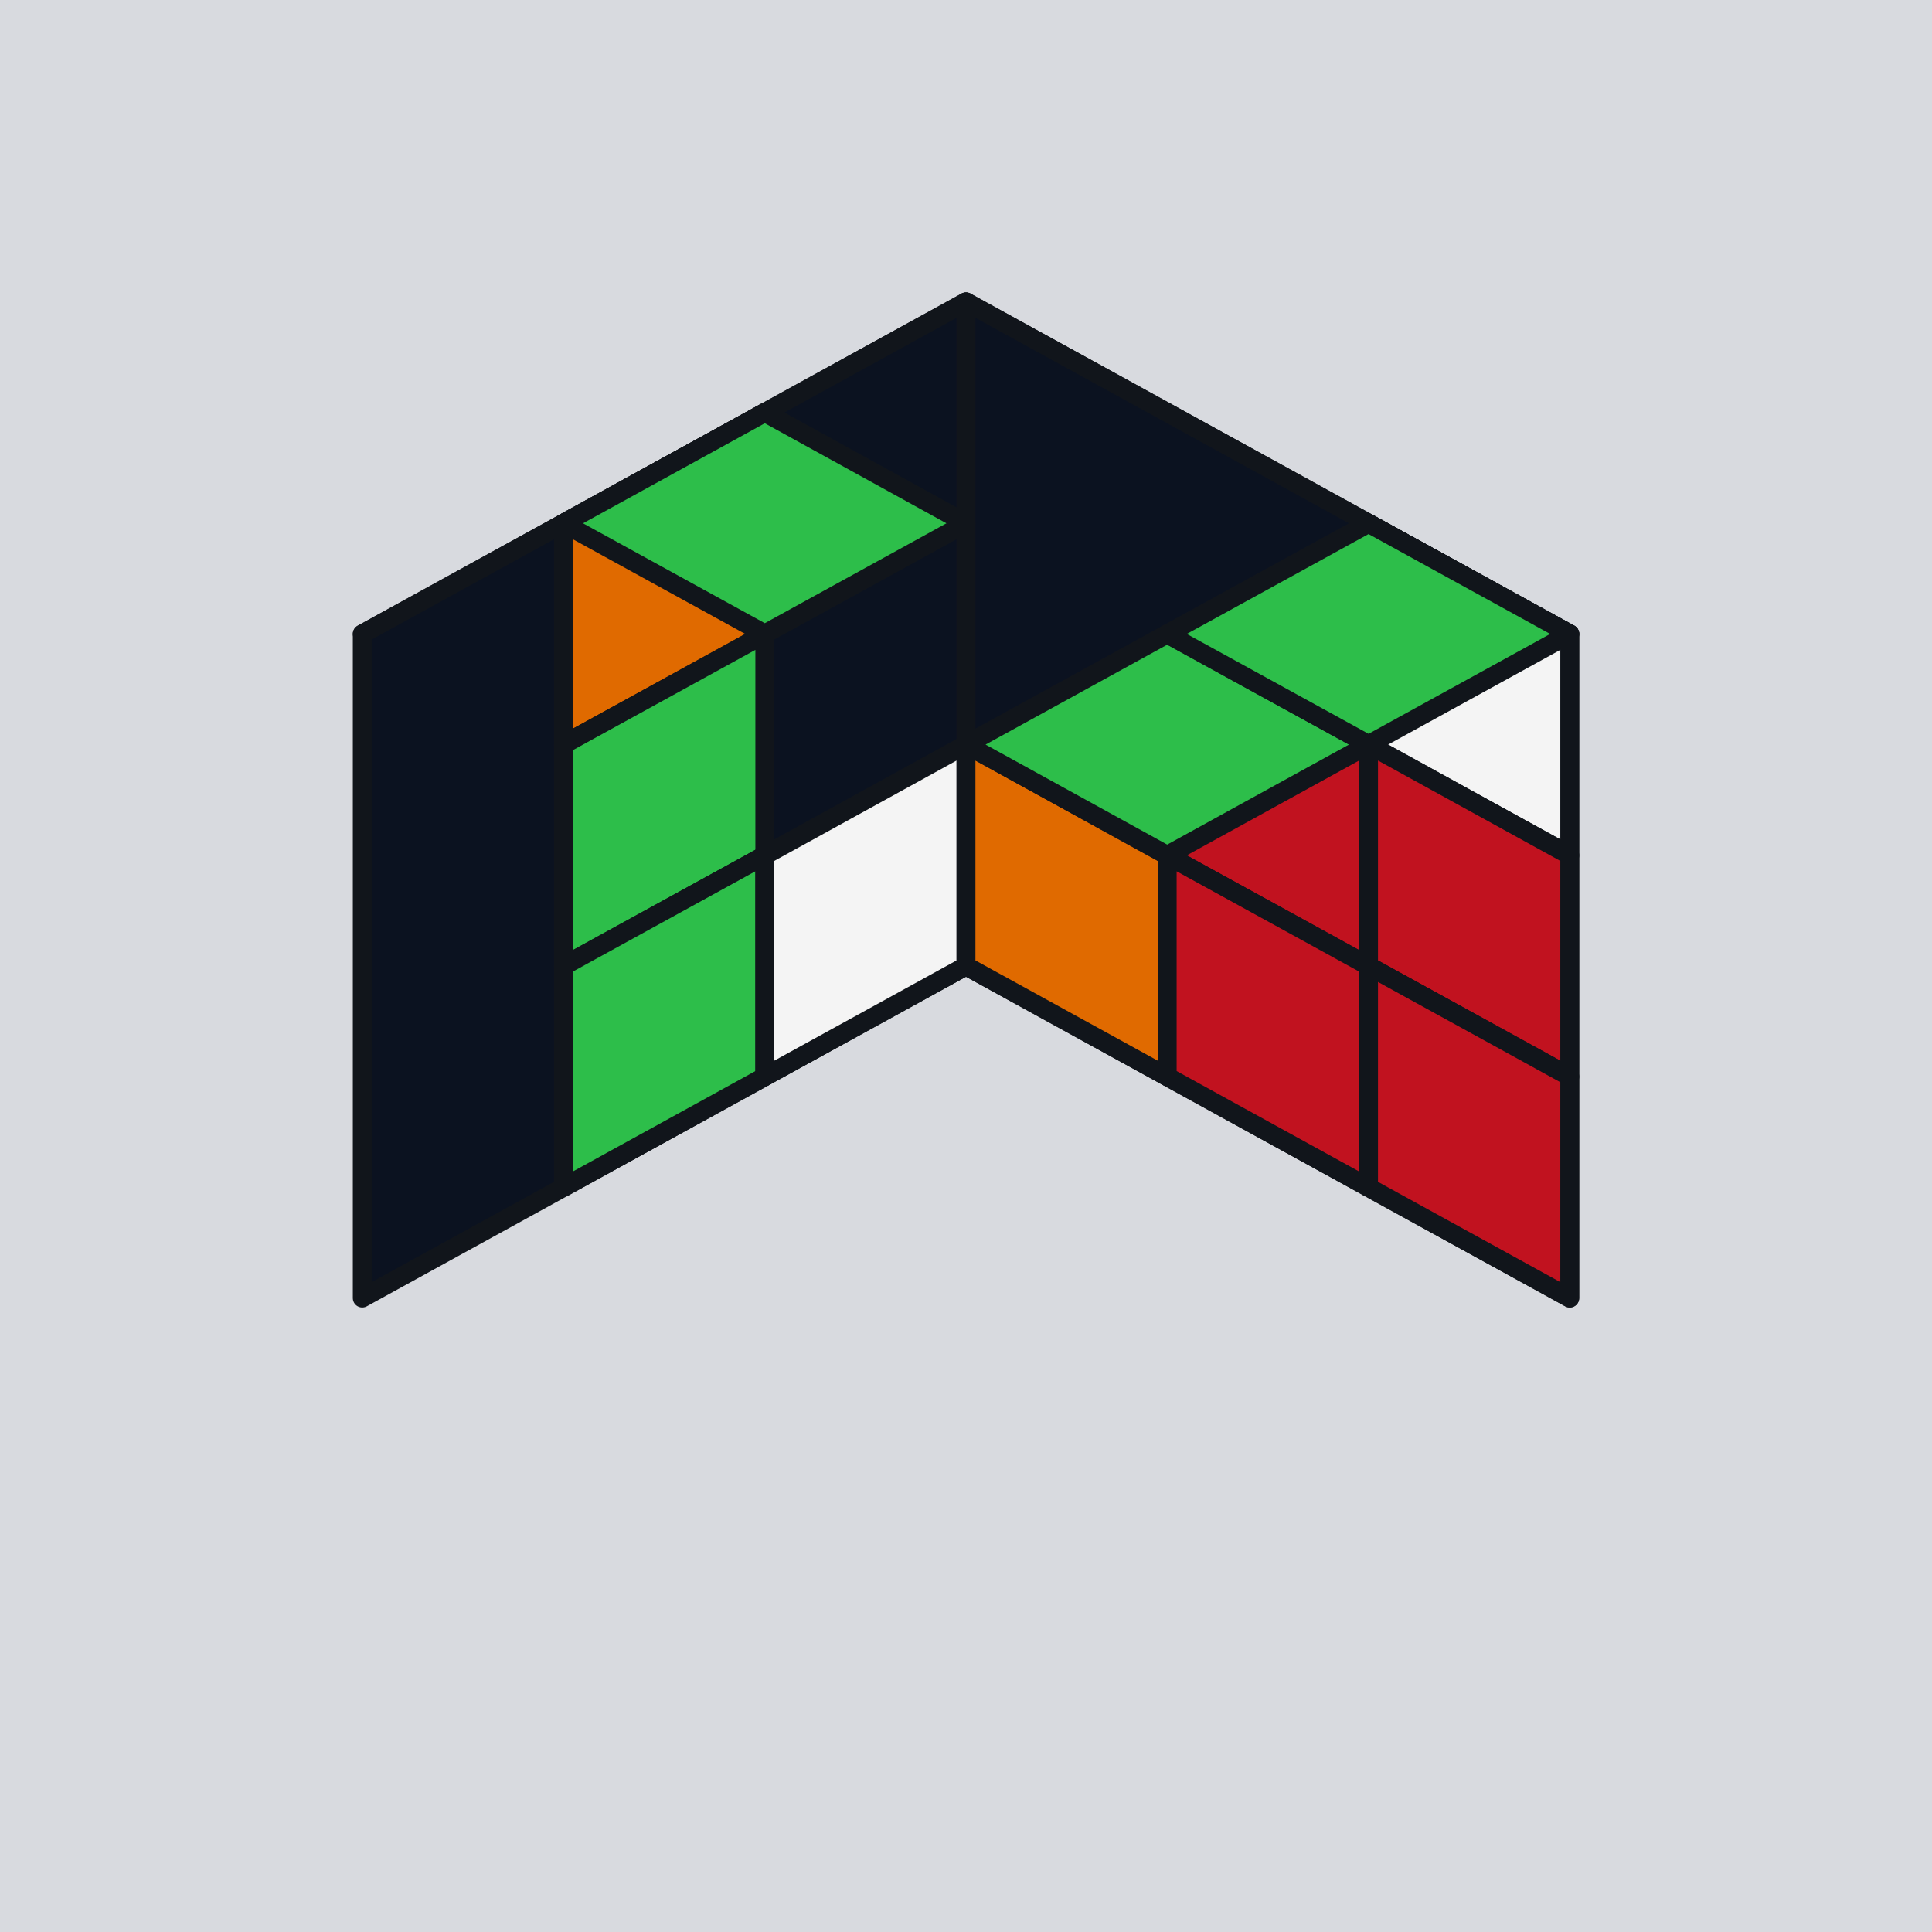
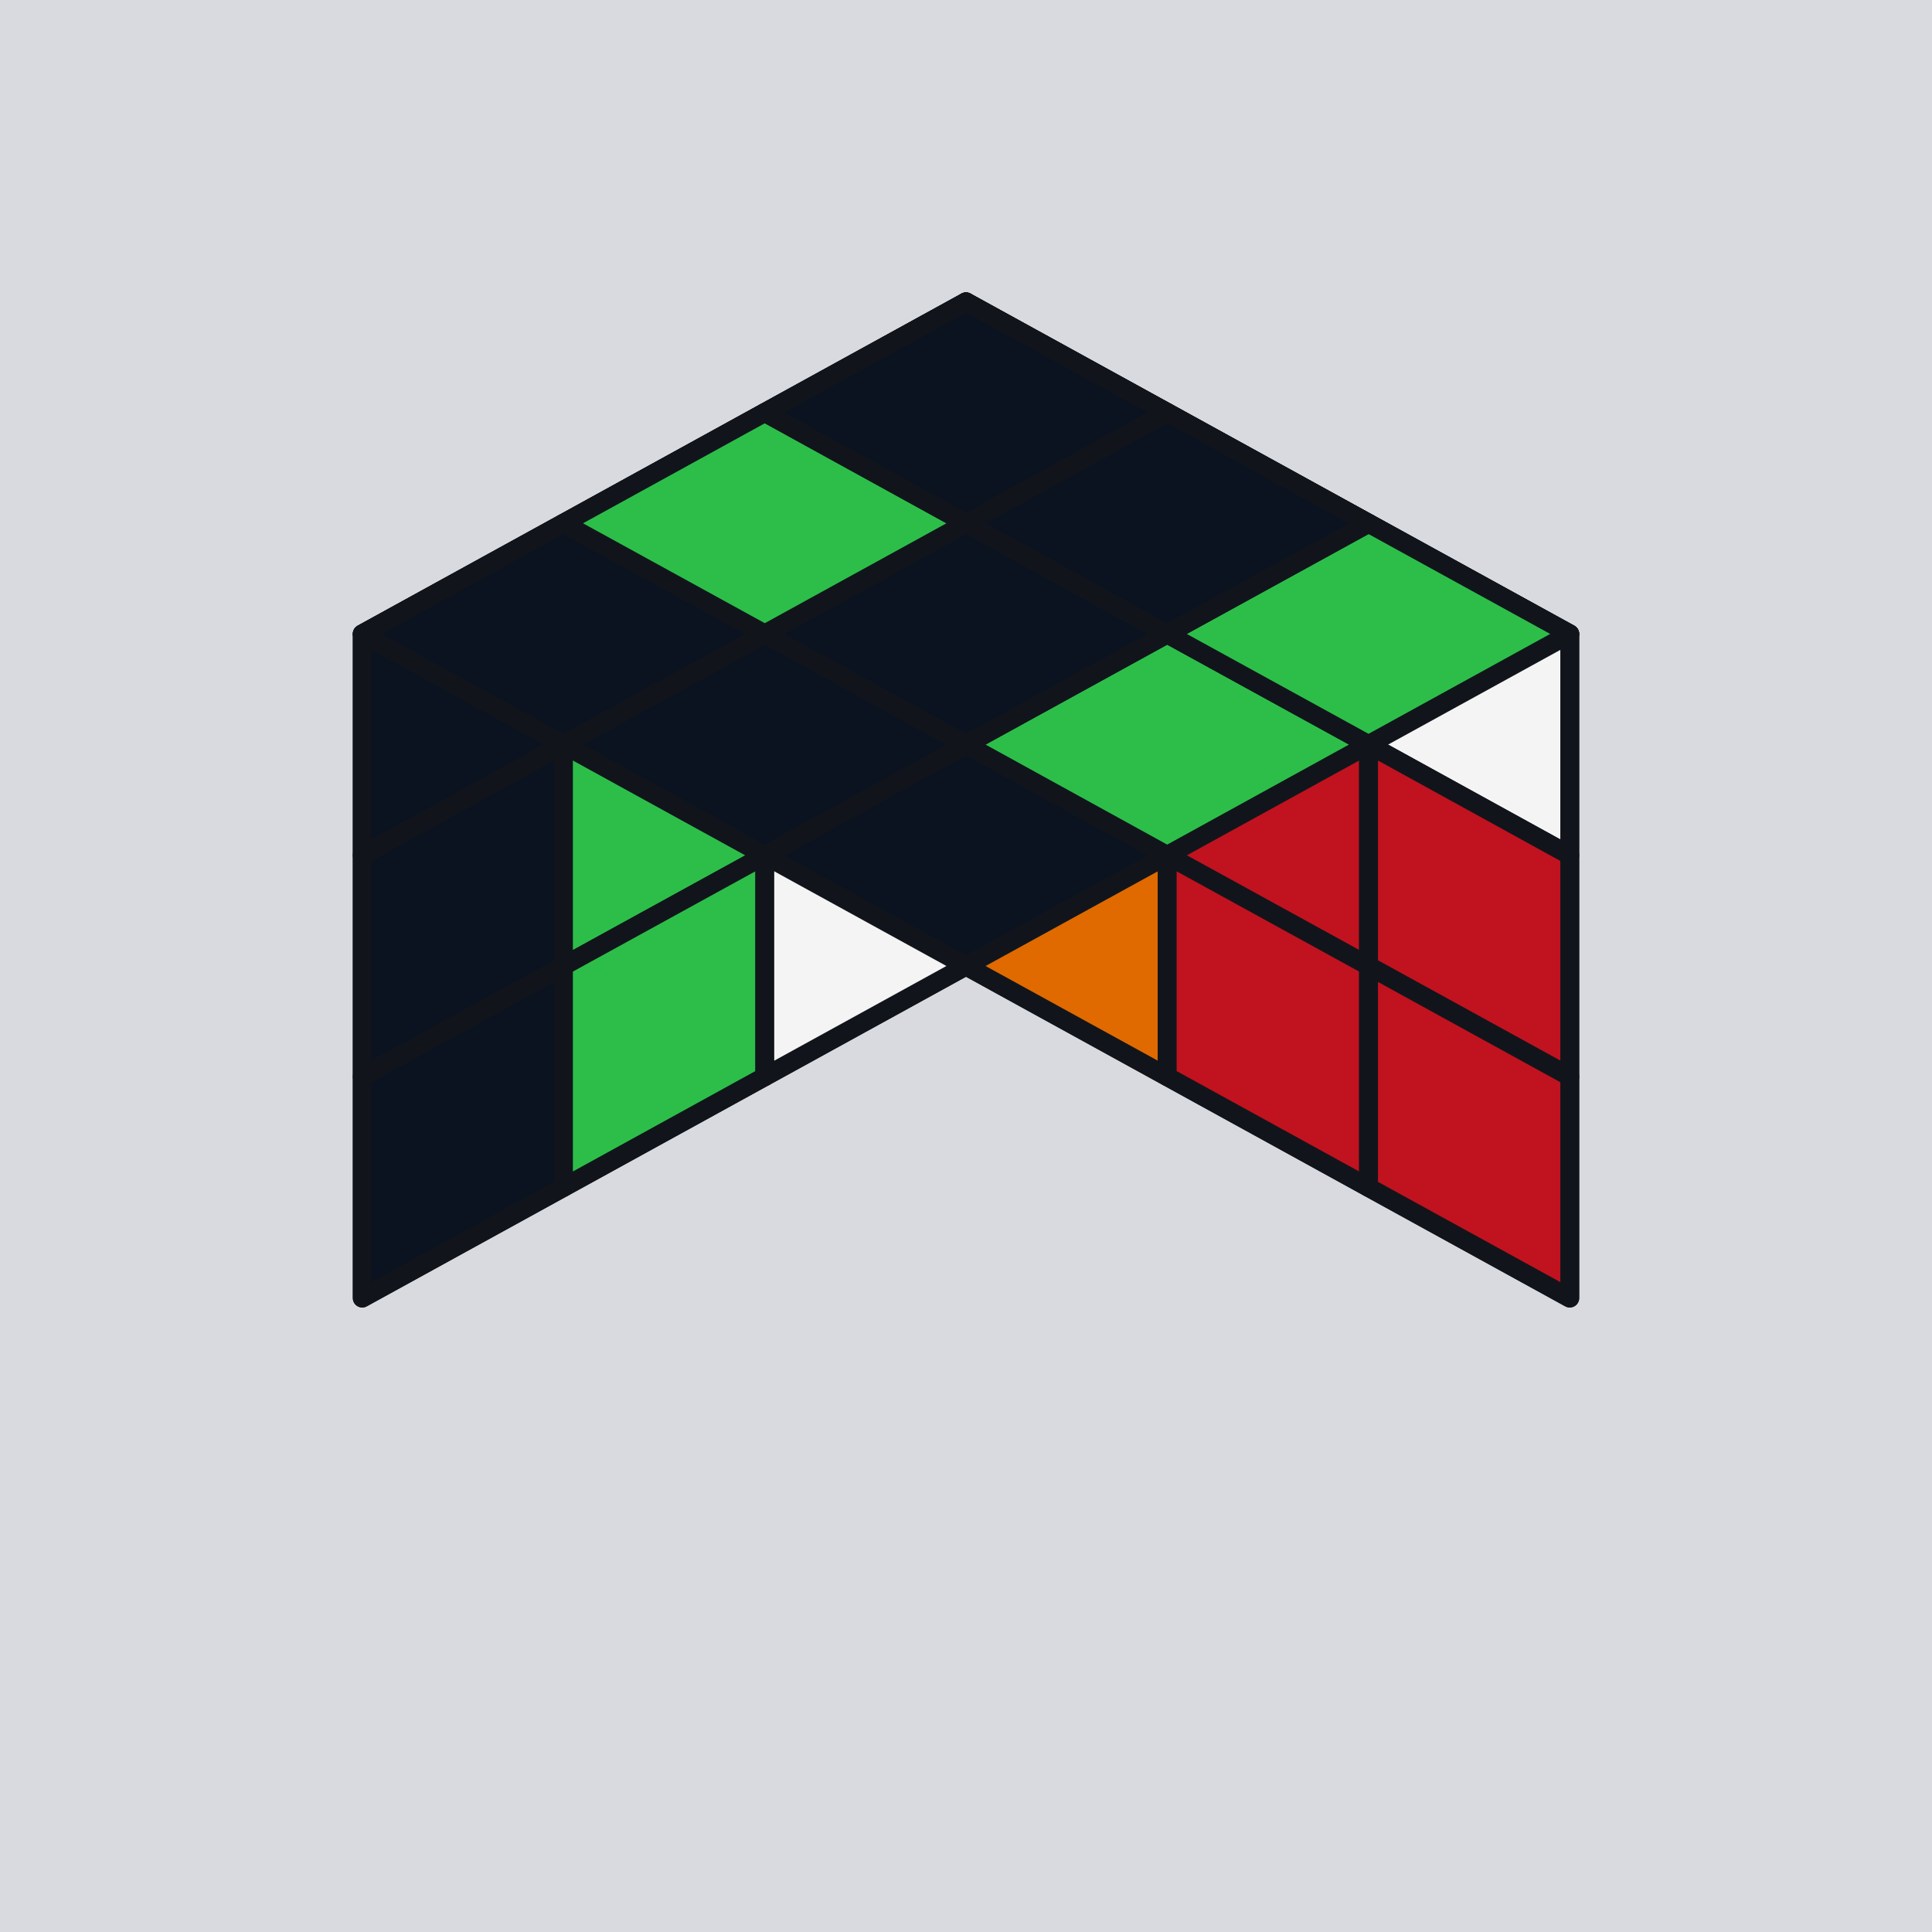
<svg xmlns="http://www.w3.org/2000/svg" viewBox="0 0 128 128">
  <rect x="0" y="0" width="128" height="128" fill="#D8DADF" />
  <polygon points="64.00,64.00 104.00,42.00 64.00,20.00 24.00,42.00" fill="#0B1220" stroke="#11151B" stroke-width="1.25" stroke-linejoin="round" />
  <polygon points="24.00,42.00 64.00,20.00 64.00,64.00 24.00,86.00" fill="#0B1220" stroke="#11151B" stroke-width="1.25" stroke-linejoin="round" />
  <polygon points="64.00,20.00 104.00,42.00 104.00,86.00 64.00,64.00" fill="#0B1220" stroke="#11151B" stroke-width="1.25" stroke-linejoin="round" />
+   <polygon points="24.00,42.00 37.33,34.67 37.33,49.33 24.00,56.67" fill="#0B1220" stroke="#11151B" stroke-width="1.25" stroke-linejoin="round" />
  <polygon points="37.33,34.67 50.67,27.33 50.67,42.00 37.33,49.33" fill="#E06A00" stroke="#11151B" stroke-width="1.25" stroke-linejoin="round" />
+   <polygon points="50.67,27.33 64.00,20.00 64.00,34.67 50.67,42.00" fill="#0B1220" stroke="#11151B" stroke-width="1.25" stroke-linejoin="round" />
+   <polygon points="24.00,56.67 37.33,49.33 37.33,64.00 24.00,71.33" fill="#0B1220" stroke="#11151B" stroke-width="1.25" stroke-linejoin="round" />
  <polygon points="37.33,49.33 50.67,42.00 50.67,56.67 37.33,64.00" fill="#2DBE4A" stroke="#11151B" stroke-width="1.25" stroke-linejoin="round" />
+   <polygon points="50.67,42.00 64.00,34.67 64.00,49.33 50.67,56.67" fill="#0B1220" stroke="#11151B" stroke-width="1.25" stroke-linejoin="round" />
+   <polygon points="24.00,71.33 37.33,64.00 37.33,78.67 24.00,86.00" fill="#0B1220" stroke="#11151B" stroke-width="1.25" stroke-linejoin="round" />
  <polygon points="37.33,64.00 50.67,56.67 50.67,71.33 37.33,78.67" fill="#2DBE4A" stroke="#11151B" stroke-width="1.25" stroke-linejoin="round" />
  <polygon points="50.67,56.67 64.00,49.33 64.00,64.00 50.67,71.33" fill="#F4F4F4" stroke="#11151B" stroke-width="1.25" stroke-linejoin="round" />
+   <polygon points="64.00,20.00 77.33,27.33 77.33,42.00 64.00,34.67" fill="#0B1220" stroke="#11151B" stroke-width="1.25" stroke-linejoin="round" />
+   <polygon points="77.33,27.33 90.67,34.67 90.67,49.33 77.33,42.00" fill="#0B1220" stroke="#11151B" stroke-width="1.25" stroke-linejoin="round" />
  <polygon points="90.67,34.67 104.00,42.00 104.00,56.67 90.67,49.33" fill="#F4F4F4" stroke="#11151B" stroke-width="1.25" stroke-linejoin="round" />
+   <polygon points="64.00,34.67 77.33,42.00 77.33,56.67 64.00,49.33" fill="#0B1220" stroke="#11151B" stroke-width="1.25" stroke-linejoin="round" />
  <polygon points="77.33,42.00 90.67,49.33 90.67,64.00 77.33,56.67" fill="#C1121F" stroke="#11151B" stroke-width="1.25" stroke-linejoin="round" />
  <polygon points="90.67,49.33 104.00,56.67 104.00,71.33 90.67,64.00" fill="#C1121F" stroke="#11151B" stroke-width="1.25" stroke-linejoin="round" />
  <polygon points="64.00,49.33 77.33,56.67 77.33,71.33 64.00,64.00" fill="#E06A00" stroke="#11151B" stroke-width="1.25" stroke-linejoin="round" />
  <polygon points="77.33,56.67 90.67,64.00 90.67,78.67 77.33,71.33" fill="#C1121F" stroke="#11151B" stroke-width="1.25" stroke-linejoin="round" />
  <polygon points="90.67,64.00 104.00,71.33 104.00,86.00 90.67,78.67" fill="#C1121F" stroke="#11151B" stroke-width="1.25" stroke-linejoin="round" />
+   <polygon points="64.00,64.00 77.33,56.67 64.00,49.33 50.67,56.67" fill="#0B1220" stroke="#11151B" stroke-width="1.25" stroke-linejoin="round" />
  <polygon points="77.33,56.67 90.67,49.33 77.33,42.00 64.00,49.33" fill="#2DBE4A" stroke="#11151B" stroke-width="1.25" stroke-linejoin="round" />
  <polygon points="90.67,49.33 104.00,42.00 90.67,34.67 77.33,42.00" fill="#2DBE4A" stroke="#11151B" stroke-width="1.25" stroke-linejoin="round" />
+   <polygon points="50.67,56.67 64.00,49.33 50.67,42.00 37.33,49.33" fill="#0B1220" stroke="#11151B" stroke-width="1.25" stroke-linejoin="round" />
+   <polygon points="64.00,49.33 77.33,42.00 64.00,34.67 50.67,42.00" fill="#0B1220" stroke="#11151B" stroke-width="1.25" stroke-linejoin="round" />
+   <polygon points="77.33,42.00 90.67,34.67 77.33,27.33 64.00,34.67" fill="#0B1220" stroke="#11151B" stroke-width="1.25" stroke-linejoin="round" />
+   <polygon points="37.33,49.33 50.67,42.00 37.33,34.67 24.00,42.00" fill="#0B1220" stroke="#11151B" stroke-width="1.25" stroke-linejoin="round" />
  <polygon points="50.67,42.00 64.00,34.67 50.67,27.33 37.33,34.67" fill="#2DBE4A" stroke="#11151B" stroke-width="1.25" stroke-linejoin="round" />
+   <polygon points="64.00,34.67 77.33,27.33 64.00,20.00 50.67,27.33" fill="#0B1220" stroke="#11151B" stroke-width="1.25" stroke-linejoin="round" />
</svg>
